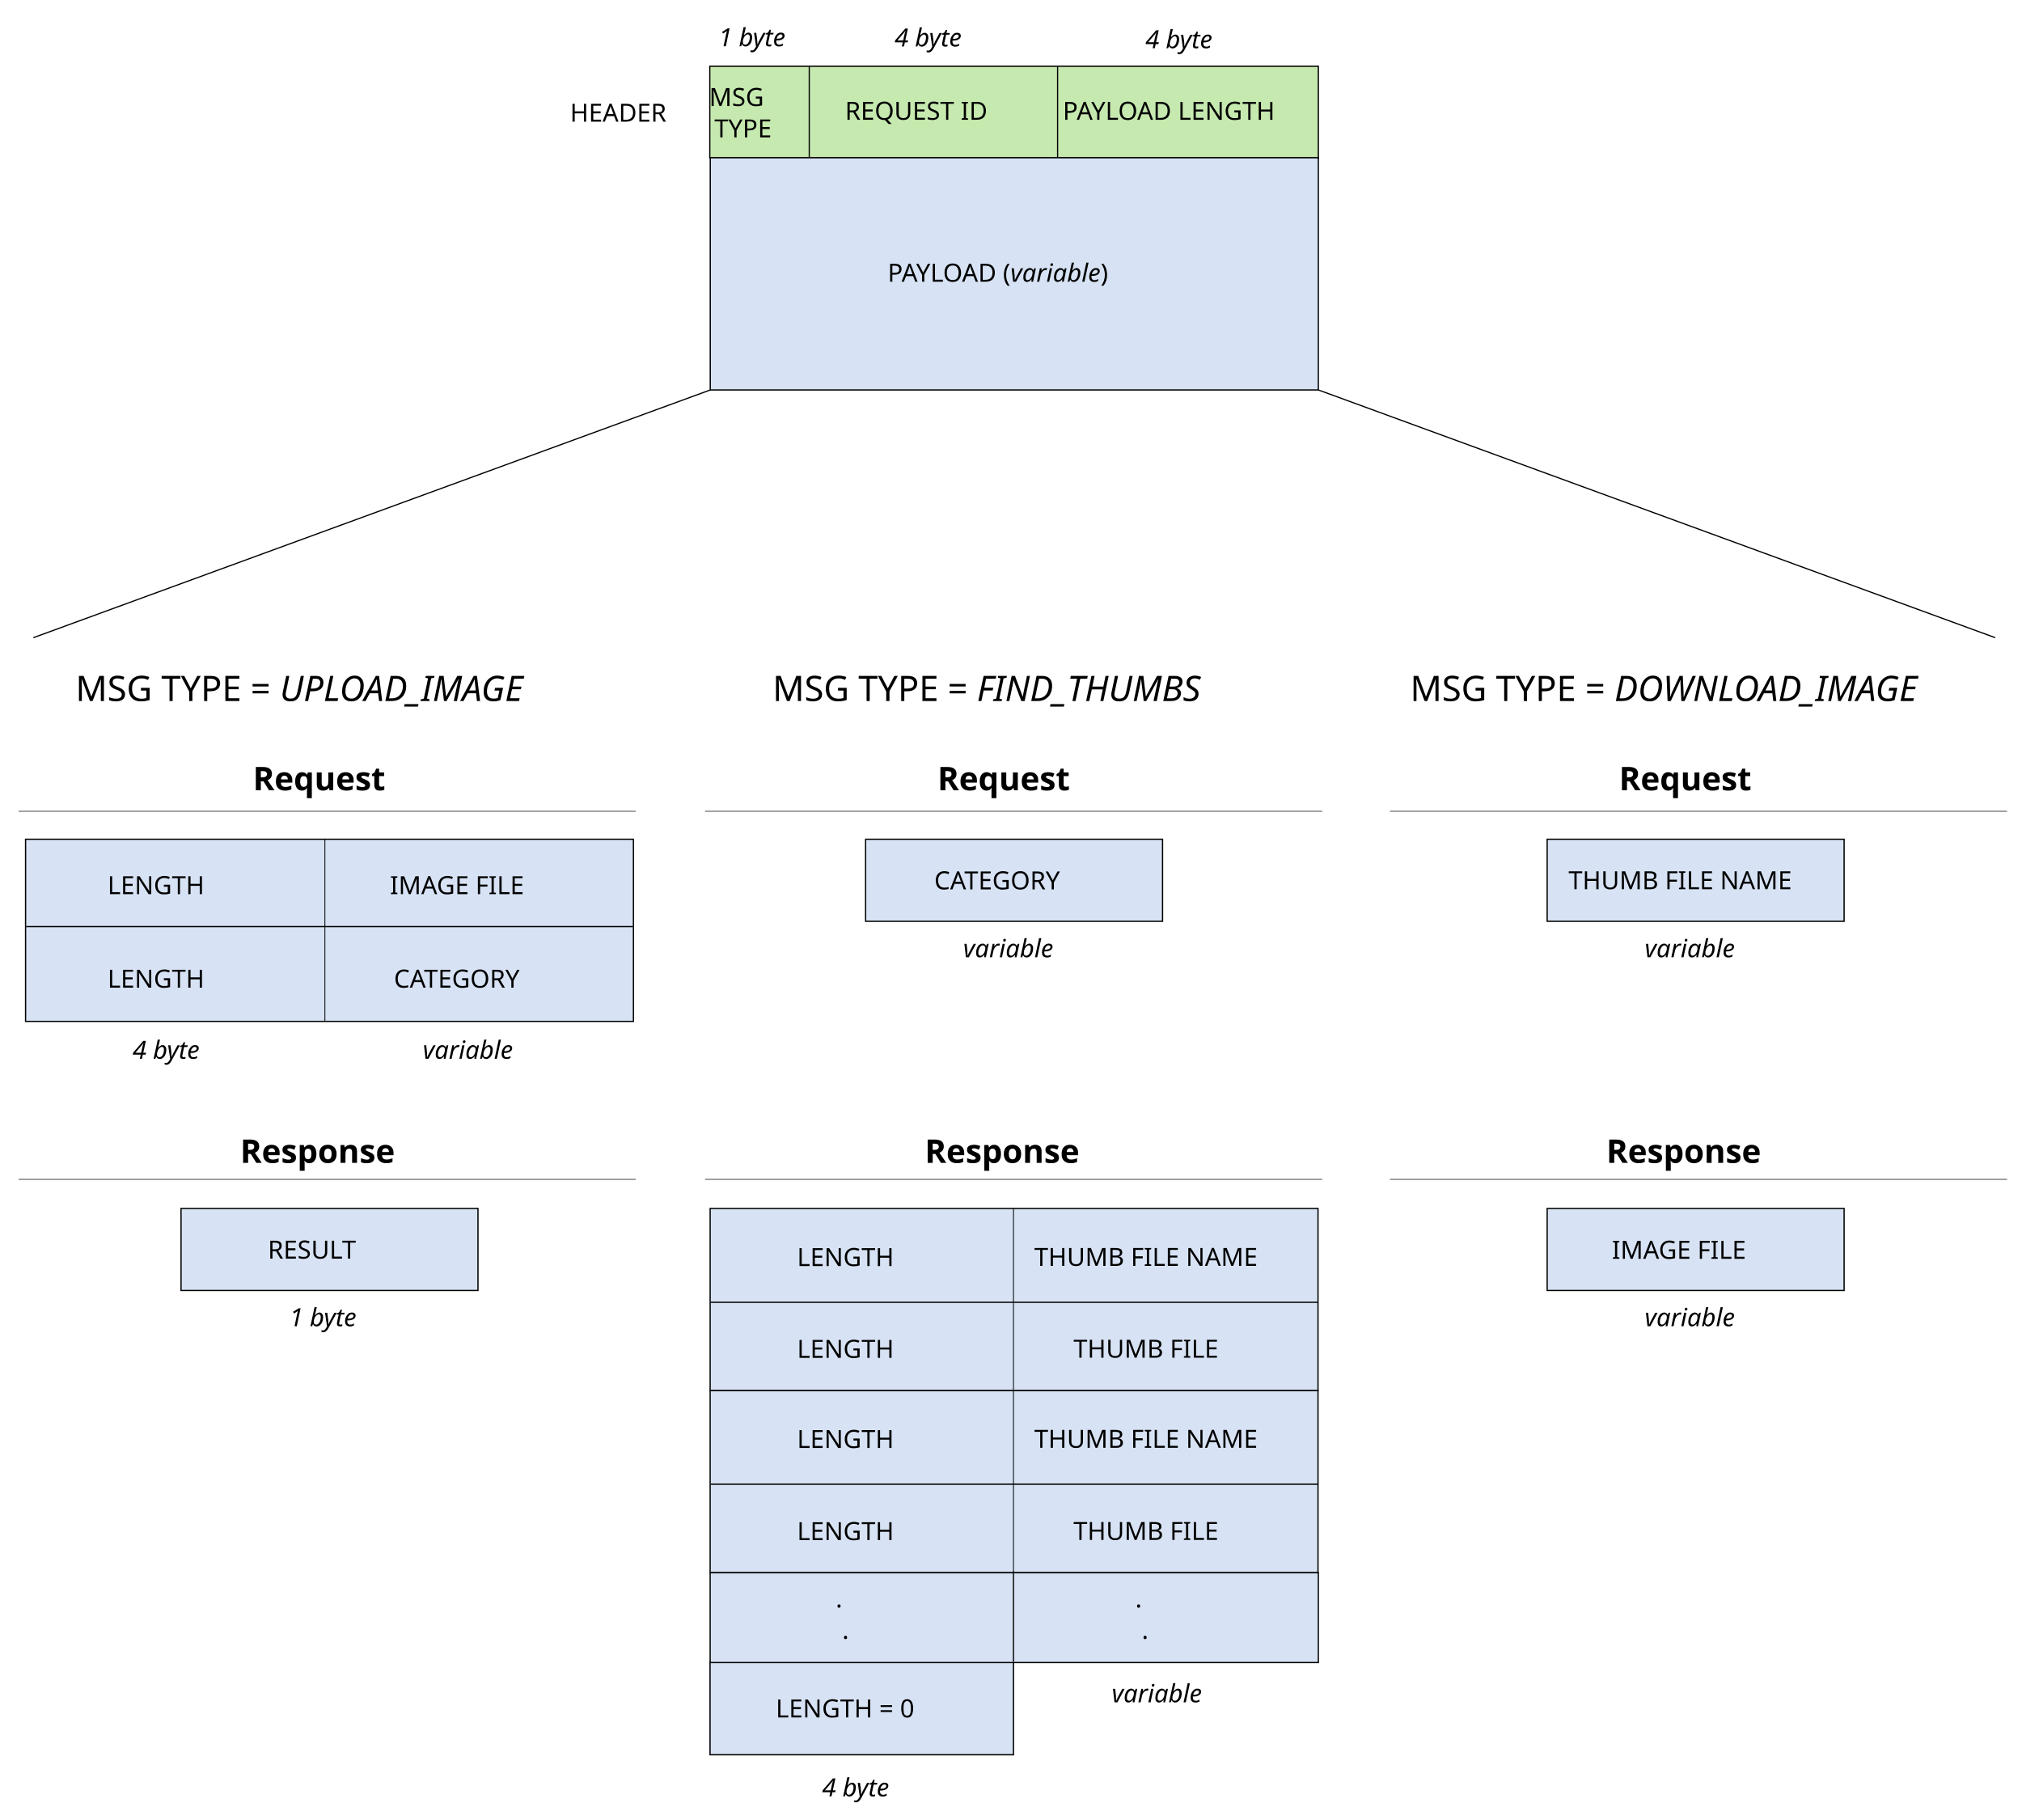
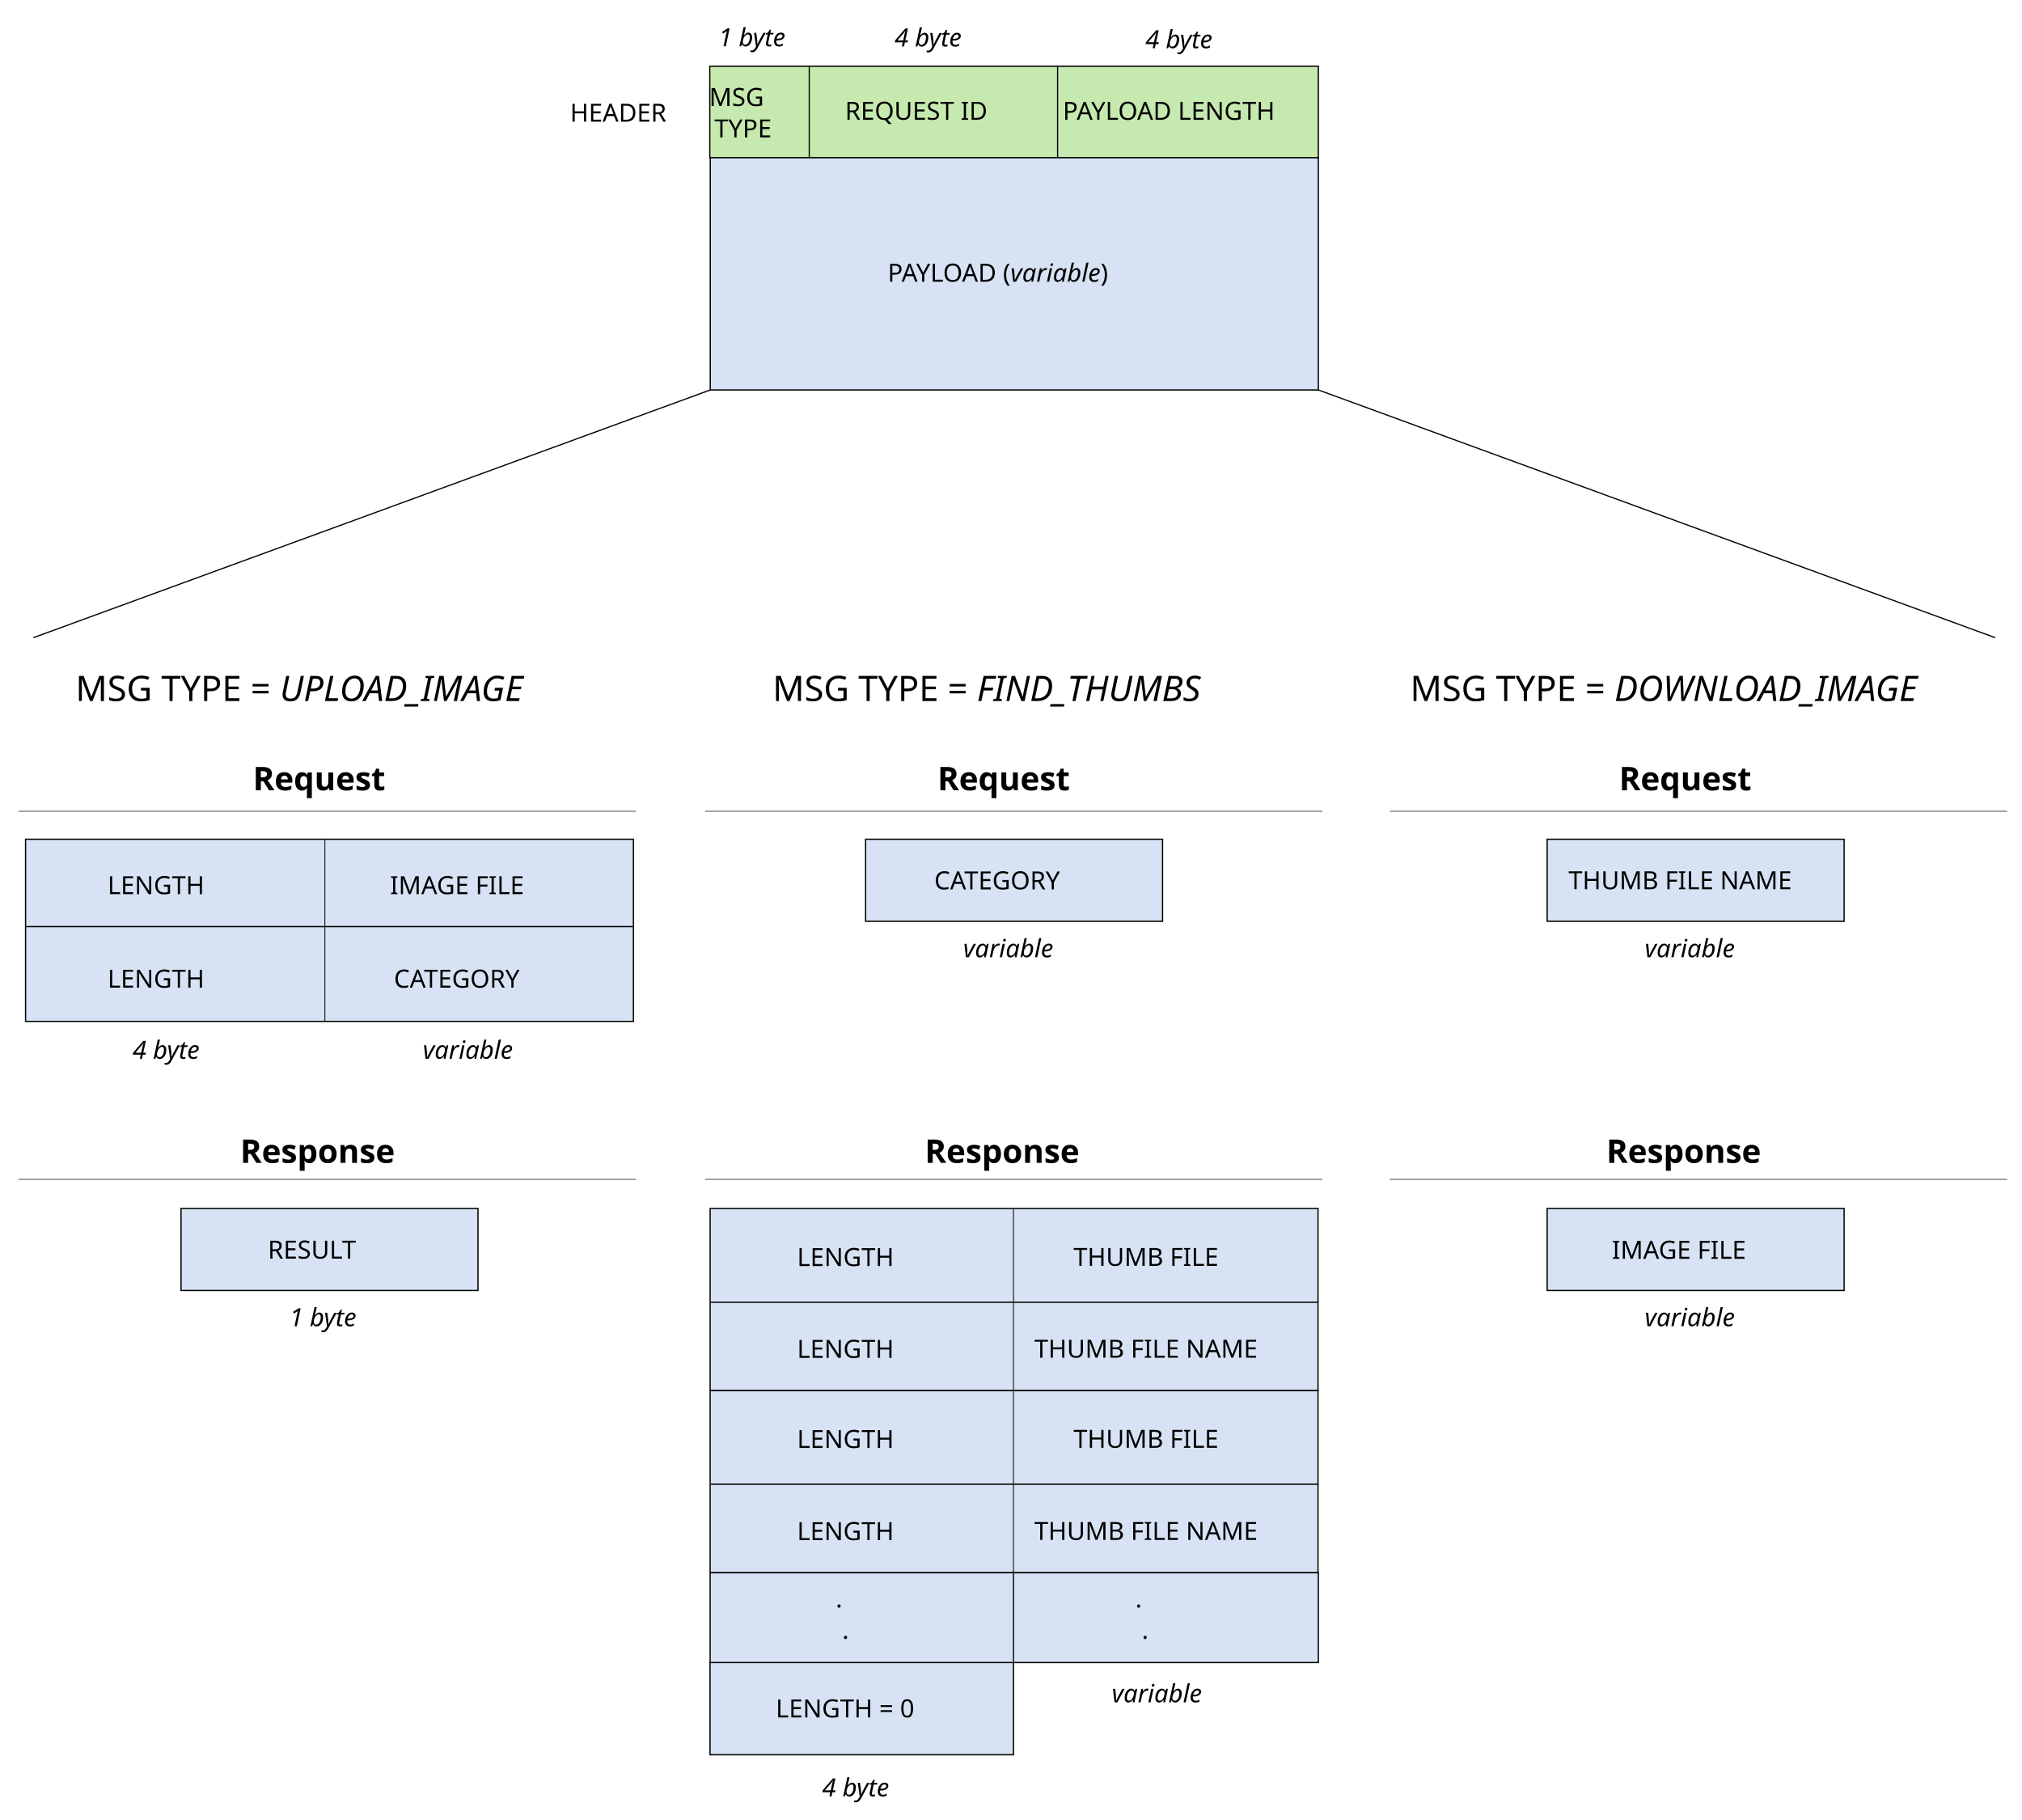
<svg xmlns="http://www.w3.org/2000/svg" width="284.5mm" height="256mm" viewBox="0 0 284.5 256" version="1.1" id="svg8">
  <defs id="defs2">
    </defs>
  <g id="layer1" transform="translate(0,-41)">
    <text xml:space="preserve" style="font-style:normal;font-weight:normal;font-size:3.528px;line-height:1.25;font-family:sans-serif;letter-spacing:0px;word-spacing:0px;fill:#000000;fill-opacity:1;stroke:none;stroke-width:0.265" x="59.909" y="32.228" id="text887">
      <tspan id="tspan885" x="59.909" y="35.349" style="stroke-width:0.265" />
    </text>
    <text xml:space="preserve" style="font-style:normal;font-weight:normal;font-size:3.528px;line-height:1.25;font-family:sans-serif;letter-spacing:0px;word-spacing:0px;fill:#000000;fill-opacity:1;stroke:none;stroke-width:0.265" x="10.624" y="139.624" id="text996">
      <tspan id="tspan994" x="10.624" y="139.624" style="font-size:4.939px;stroke-width:0.265">MSG TYPE = <tspan style="font-style:italic;font-variant:normal;font-weight:normal;font-stretch:normal;font-family:sans-serif;-inkscape-font-specification:'sans-serif Italic'" id="tspan4922">UPLOAD_IMAGE</tspan>
      </tspan>
    </text>
    <rect style="fill:#d7e3f4;fill-opacity:1;stroke:#000000;stroke-width:0.177;stroke-miterlimit:4;stroke-dasharray:none;stroke-dashoffset:0;stroke-opacity:1" id="rect52-9" width="85.529" height="25.626" x="3.597" y="159.071" />
    <text xml:space="preserve" style="font-style:normal;font-weight:normal;font-size:3.528px;line-height:1.25;font-family:sans-serif;letter-spacing:0px;word-spacing:0px;fill:#000000;fill-opacity:1;stroke:none;stroke-width:0.265" x="35.591" y="152.182" id="text1015">
      <tspan id="tspan1013" x="35.591" y="152.182" style="font-style:normal;font-variant:normal;font-weight:bold;font-stretch:normal;font-size:4.586px;font-family:sans-serif;-inkscape-font-specification:'sans-serif Bold';stroke-width:0.265">Request</tspan>
    </text>
    <text xml:space="preserve" style="font-style:normal;font-weight:normal;font-size:3.528px;line-height:1.25;font-family:sans-serif;letter-spacing:0px;word-spacing:0px;fill:#000000;fill-opacity:1;stroke:none;stroke-width:0.265" x="33.801" y="204.6" id="text1015-3">
      <tspan id="tspan1013-6" x="33.801" y="204.6" style="font-style:normal;font-variant:normal;font-weight:bold;font-stretch:normal;font-size:4.586px;font-family:sans-serif;-inkscape-font-specification:'sans-serif Bold';stroke-width:0.265">Response</tspan>
    </text>
    <path style="fill:none;stroke:#000000;stroke-width:0.177;stroke-linecap:butt;stroke-linejoin:miter;stroke-miterlimit:4;stroke-dasharray:none;stroke-opacity:1" d="m 56.528,33.205 c 28.509,0 57.018,0 85.526,0" id="path54-6" transform="matrix(0.9985114,0,0,1,-52.7691,138.1533)" />
    <path style="fill:none;stroke:#000000;stroke-width:0.118;stroke-linecap:butt;stroke-linejoin:miter;stroke-miterlimit:4;stroke-dasharray:none;stroke-opacity:1" d="m 74.839,25.33 c 0,3.779 0,7.559 0,11.339" id="path58-6-6" transform="matrix(1,0,0,2.257351,-29.12585,101.8392)" />
    <text xml:space="preserve" style="font-style:normal;font-weight:normal;font-size:3.528px;line-height:1.25;font-family:sans-serif;letter-spacing:0px;word-spacing:0px;fill:#000000;fill-opacity:1;stroke:none;stroke-width:0.265" x="24.239" y="166.793" id="text891-7-1">
      <tspan x="24.239" y="166.793" style="text-align:center;text-anchor:middle;stroke-width:0.265" id="tspan893-3-8">LENGTH</tspan>
    </text>
    <text xml:space="preserve" style="font-style:normal;font-weight:normal;font-size:3.528px;line-height:1.25;font-family:sans-serif;letter-spacing:0px;word-spacing:0px;fill:#000000;fill-opacity:1;stroke:none;stroke-width:0.265" x="66.594" y="166.793" id="text891-7-1-7">
      <tspan x="66.594" y="166.793" style="text-align:center;text-anchor:middle;stroke-width:0.265" id="tspan893-3-8-9">IMAGE FILE</tspan>
    </text>
    <text xml:space="preserve" style="font-style:normal;font-weight:normal;font-size:3.528px;line-height:1.25;font-family:sans-serif;letter-spacing:0px;word-spacing:0px;fill:#000000;fill-opacity:1;stroke:none;stroke-width:0.265" x="24.239" y="179.95" id="text891-7-1-2">
      <tspan x="24.239" y="179.95" style="text-align:center;text-anchor:middle;stroke-width:0.265" id="tspan893-3-8-0">LENGTH</tspan>
    </text>
    <text xml:space="preserve" style="font-style:normal;font-weight:normal;font-size:3.528px;line-height:1.25;font-family:sans-serif;letter-spacing:0px;word-spacing:0px;fill:#000000;fill-opacity:1;stroke:none;stroke-width:0.265" x="66.551" y="179.95" id="text891-7-1-23">
      <tspan x="66.551" y="179.95" style="text-align:center;text-anchor:middle;stroke-width:0.265" id="tspan893-3-8-7">CATEGORY</tspan>
    </text>
    <text xml:space="preserve" style="font-style:normal;font-weight:normal;font-size:3.528px;line-height:1.25;font-family:sans-serif;letter-spacing:0px;word-spacing:0px;fill:#000000;fill-opacity:1;stroke:none;stroke-width:0.265" x="18.66" y="189.957" id="text956-1-5">
      <tspan id="tspan954-2-9" x="18.66" y="189.957" style="font-style:italic;stroke-width:0.265">4 byte</tspan>
    </text>
    <text xml:space="preserve" style="font-style:normal;font-weight:normal;font-size:3.528px;line-height:1.25;font-family:sans-serif;letter-spacing:0px;word-spacing:0px;fill:#000000;fill-opacity:1;stroke:none;stroke-width:0.265" x="59.487" y="189.957" id="text956-1-2">
      <tspan id="tspan954-2-2" x="59.487" y="189.957" style="font-style:italic;stroke-width:0.265">variable</tspan>
    </text>
    <text xml:space="preserve" style="font-style:normal;font-weight:normal;font-size:3.528px;line-height:1.25;font-family:sans-serif;letter-spacing:0px;word-spacing:0px;fill:#000000;fill-opacity:1;stroke:none;stroke-width:0.265" x="108.705" y="139.624" id="text996-5">
      <tspan id="tspan994-5" x="108.705" y="139.624" style="font-size:4.939px;stroke-width:0.265">MSG TYPE = <tspan style="font-style:italic;font-variant:normal;font-weight:normal;font-stretch:normal;font-family:sans-serif;-inkscape-font-specification:'sans-serif Italic'" id="tspan4924">FIND_THUMBS</tspan>
      </tspan>
    </text>
    <rect style="fill:#d7e3f4;fill-opacity:1;stroke:#000000;stroke-width:0.177;stroke-miterlimit:4;stroke-dasharray:none;stroke-dashoffset:0;stroke-opacity:1" id="rect52-9-4" width="85.529" height="25.626" x="99.919" y="211.012" />
    <path style="fill:none;stroke:#000000;stroke-width:0.177;stroke-linecap:butt;stroke-linejoin:miter;stroke-miterlimit:4;stroke-dasharray:none;stroke-opacity:1" d="m 56.528,33.205 c 28.509,0 57.018,0 85.526,0" id="path54-6-3" transform="matrix(0.9985114,0,0,1,43.55273,191.0066)" />
    <path style="fill:none;stroke:#000000;stroke-width:0.118;stroke-linecap:butt;stroke-linejoin:miter;stroke-miterlimit:4;stroke-dasharray:none;stroke-opacity:1" d="m 74.839,25.33 c 0,3.779 0,7.559 0,11.339" id="path58-6-6-7" transform="matrix(1,0,0,2.257351,67.75942,153.787)" />
    <text xml:space="preserve" style="font-style:normal;font-weight:normal;font-size:3.528px;line-height:1.25;font-family:sans-serif;letter-spacing:0px;word-spacing:0px;fill:#000000;fill-opacity:1;stroke:none;stroke-width:0.265" x="121.261" y="219.116" id="text891-7-1-4">
      <tspan x="121.261" y="219.116" style="text-align:center;text-anchor:middle;stroke-width:0.265" id="tspan893-3-8-5">LENGTH</tspan>
    </text>
    <text xml:space="preserve" style="font-style:normal;font-weight:normal;font-size:3.528px;line-height:1.25;font-family:sans-serif;letter-spacing:0px;word-spacing:0px;fill:#000000;fill-opacity:1;stroke:none;stroke-width:0.265" x="163.532" y="219.093" id="text891-7-1-7-2">
-       <tspan x="163.532" y="219.093" style="text-align:center;text-anchor:middle;stroke-width:0.265" id="tspan893-3-8-9-5">THUMB FILE NAME</tspan>
+       <tspan x="163.532" y="219.093" style="text-align:center;text-anchor:middle;stroke-width:0.265" id="tspan893-3-8-9-5">THUMB FILE</tspan>
    </text>
    <text xml:space="preserve" style="font-style:normal;font-weight:normal;font-size:3.528px;line-height:1.25;font-family:sans-serif;letter-spacing:0px;word-spacing:0px;fill:#000000;fill-opacity:1;stroke:none;stroke-width:0.265" x="121.261" y="232.032" id="text891-7-1-2-4">
      <tspan x="121.261" y="232.032" style="text-align:center;text-anchor:middle;stroke-width:0.265" id="tspan893-3-8-0-7">LENGTH</tspan>
    </text>
    <text xml:space="preserve" style="font-style:normal;font-weight:normal;font-size:3.528px;line-height:1.25;font-family:sans-serif;letter-spacing:0px;word-spacing:0px;fill:#000000;fill-opacity:1;stroke:none;stroke-width:0.265" x="163.532" y="232.009" id="text891-7-1-23-4">
-       <tspan x="163.532" y="232.009" style="text-align:center;text-anchor:middle;stroke-width:0.265" id="tspan893-3-8-7-4">THUMB FILE</tspan>
+       <tspan x="163.532" y="232.009" style="text-align:center;text-anchor:middle;stroke-width:0.265" id="tspan893-3-8-7-4">THUMB FILE NAME</tspan>
    </text>
    <text xml:space="preserve" style="font-style:normal;font-weight:normal;font-size:3.528px;line-height:1.25;font-family:sans-serif;letter-spacing:0px;word-spacing:0px;fill:#000000;fill-opacity:1;stroke:none;stroke-width:0.265" x="115.682" y="293.722" id="text956-1-5-3">
      <tspan id="tspan954-2-9-0" x="115.682" y="293.722" style="font-style:italic;stroke-width:0.265">4 byte</tspan>
    </text>
    <text xml:space="preserve" style="font-style:normal;font-weight:normal;font-size:3.528px;line-height:1.25;font-family:sans-serif;letter-spacing:0px;word-spacing:0px;fill:#000000;fill-opacity:1;stroke:none;stroke-width:0.265" x="156.425" y="280.493" id="text956-1-2-7">
      <tspan id="tspan954-2-2-8" x="156.425" y="280.493" style="font-style:italic;stroke-width:0.265">variable</tspan>
    </text>
    <flowRoot xml:space="preserve" id="flowRoot1303" style="font-style:normal;font-weight:normal;font-size:13.333px;line-height:1.25;font-family:sans-serif;letter-spacing:0px;word-spacing:0px;fill:#000000;fill-opacity:1;stroke:none" transform="scale(0.2645833)">
      <flowRegion id="flowRegion1305">
        <rect id="rect1307" width="588.919" height="560.635" x="102.025" y="609.362" />
      </flowRegion>
      <flowPara id="flowPara1309" />
    </flowRoot>
    <flowRoot xml:space="preserve" id="flowRoot1311" style="font-style:normal;font-weight:normal;font-size:13.333px;line-height:1.25;font-family:sans-serif;letter-spacing:0px;word-spacing:0px;fill:#000000;fill-opacity:1;stroke:none" transform="scale(0.2645833)">
      <flowRegion id="flowRegion1313">
        <rect id="rect1315" width="627.305" height="450.528" x="83.843" y="592.19" />
      </flowRegion>
      <flowPara id="flowPara1317" />
    </flowRoot>
    <rect style="fill:#d7e3f4;fill-opacity:1;stroke:#000000;stroke-width:0.177;stroke-miterlimit:4;stroke-dasharray:none;stroke-dashoffset:0;stroke-opacity:1" id="rect52-9-4-8" width="41.78" height="11.544" x="121.794" y="159.071" />
    <text xml:space="preserve" style="font-style:normal;font-weight:normal;font-size:3.528px;line-height:1.25;font-family:sans-serif;letter-spacing:0px;word-spacing:0px;fill:#000000;fill-opacity:1;stroke:none;stroke-width:0.265" x="135.518" y="175.67" id="text956-1-2-7-6">
      <tspan id="tspan954-2-2-8-4" x="135.518" y="175.67" style="font-style:italic;stroke-width:0.265">variable</tspan>
    </text>
    <text xml:space="preserve" style="font-style:normal;font-weight:normal;font-size:3.528px;line-height:1.25;font-family:sans-serif;letter-spacing:0px;word-spacing:0px;fill:#000000;fill-opacity:1;stroke:none;stroke-width:0.265" x="142.582" y="166.127" id="text891-7-1-4-9">
      <tspan x="142.582" y="166.127" style="text-align:center;text-anchor:middle;stroke-width:0.265" id="tspan893-3-8-5-5">CATEGORY</tspan>
    </text>
    <rect style="fill:#d7e3f4;fill-opacity:1;stroke:#000000;stroke-width:0.177;stroke-miterlimit:4;stroke-dasharray:none;stroke-dashoffset:0;stroke-opacity:1" id="rect52-9-4-87" width="85.529" height="25.626" x="99.919" y="236.639" />
    <path style="fill:none;stroke:#000000;stroke-width:0.177;stroke-linecap:butt;stroke-linejoin:miter;stroke-miterlimit:4;stroke-dasharray:none;stroke-opacity:1" d="m 56.528,33.205 c 28.509,0 57.018,0 85.526,0" id="path54-6-3-1" transform="matrix(0.9985114,0,0,1,43.55273,216.6034)" />
    <path style="fill:none;stroke:#000000;stroke-width:0.118;stroke-linecap:butt;stroke-linejoin:miter;stroke-miterlimit:4;stroke-dasharray:none;stroke-opacity:1" d="m 74.839,25.33 c 0,3.779 0,7.559 0,11.339" id="path58-6-6-7-7" transform="matrix(1,0,0,2.257351,67.75942,179.3838)" />
    <text xml:space="preserve" style="font-style:normal;font-weight:normal;font-size:3.528px;line-height:1.25;font-family:sans-serif;letter-spacing:0px;word-spacing:0px;fill:#000000;fill-opacity:1;stroke:none;stroke-width:0.265" x="121.261" y="244.713" id="text891-7-1-4-2">
      <tspan x="121.261" y="244.713" style="text-align:center;text-anchor:middle;stroke-width:0.265" id="tspan893-3-8-5-7">LENGTH</tspan>
    </text>
    <text xml:space="preserve" style="font-style:normal;font-weight:normal;font-size:3.528px;line-height:1.25;font-family:sans-serif;letter-spacing:0px;word-spacing:0px;fill:#000000;fill-opacity:1;stroke:none;stroke-width:0.265" x="163.532" y="244.689" id="text891-7-1-7-2-2">
-       <tspan x="163.532" y="244.689" style="text-align:center;text-anchor:middle;stroke-width:0.265" id="tspan893-3-8-9-5-2">THUMB FILE NAME</tspan>
+       <tspan x="163.532" y="244.689" style="text-align:center;text-anchor:middle;stroke-width:0.265" id="tspan893-3-8-9-5-2">THUMB FILE</tspan>
    </text>
    <text xml:space="preserve" style="font-style:normal;font-weight:normal;font-size:3.528px;line-height:1.25;font-family:sans-serif;letter-spacing:0px;word-spacing:0px;fill:#000000;fill-opacity:1;stroke:none;stroke-width:0.265" x="121.261" y="257.67" id="text891-7-1-2-4-6">
      <tspan x="121.261" y="257.67" style="text-align:center;text-anchor:middle;stroke-width:0.265" id="tspan893-3-8-0-7-1">LENGTH</tspan>
    </text>
    <text xml:space="preserve" style="font-style:normal;font-weight:normal;font-size:3.528px;line-height:1.25;font-family:sans-serif;letter-spacing:0px;word-spacing:0px;fill:#000000;fill-opacity:1;stroke:none;stroke-width:0.265" x="163.532" y="257.647" id="text891-7-1-23-4-0">
-       <tspan x="163.532" y="257.647" style="text-align:center;text-anchor:middle;stroke-width:0.265" id="tspan893-3-8-7-4-6">THUMB FILE</tspan>
+       <tspan x="163.532" y="257.647" style="text-align:center;text-anchor:middle;stroke-width:0.265" id="tspan893-3-8-7-4-6">THUMB FILE NAME</tspan>
    </text>
    <rect style="fill:#d7e3f4;fill-opacity:1;stroke:#000000;stroke-width:0.182;stroke-miterlimit:4;stroke-dasharray:none;stroke-dashoffset:0;stroke-opacity:1" id="rect52-9-4-9" width="42.694" height="13.067" x="99.904" y="274.804" />
    <text xml:space="preserve" style="font-style:normal;font-weight:normal;font-size:3.528px;line-height:1.25;font-family:sans-serif;letter-spacing:0px;word-spacing:0px;fill:#000000;fill-opacity:1;stroke:none;stroke-width:0.265" x="87.495" y="266.907" id="text891-7-1-4-0">
      <tspan x="87.495" y="270.029" style="text-align:center;text-anchor:middle;stroke-width:0.265" id="tspan893-3-8-5-9" />
    </text>
    <text xml:space="preserve" style="font-style:normal;font-weight:normal;font-size:3.528px;line-height:1.25;font-family:sans-serif;letter-spacing:0px;word-spacing:0px;fill:#000000;fill-opacity:1;stroke:none;stroke-width:0.265" x="121.196" y="282.621" id="text891-7-1-2-4-7">
      <tspan x="121.196" y="282.621" style="text-align:center;text-anchor:middle;stroke-width:0.265" id="tspan893-3-8-0-7-11">LENGTH = 0</tspan>
    </text>
    <text xml:space="preserve" style="font-style:normal;font-weight:normal;font-size:3.528px;line-height:1.25;font-family:sans-serif;letter-spacing:0px;word-spacing:0px;fill:#000000;fill-opacity:1;stroke:none;stroke-width:0.265" x="130.94" y="279.736" id="text891-7-1-23-4-5">
      <tspan x="130.94" y="282.858" style="text-align:center;text-anchor:middle;stroke-width:0.265" id="tspan893-3-8-7-4-9" />
    </text>
    <text xml:space="preserve" style="font-style:normal;font-weight:normal;font-size:3.528px;line-height:1.25;font-family:sans-serif;letter-spacing:0px;word-spacing:0px;fill:#000000;fill-opacity:1;stroke:none;stroke-width:0.265" x="130.94" y="292.504" id="text891-7-1-7-2-8">
      <tspan x="130.94" y="295.625" style="text-align:center;text-anchor:middle;stroke-width:0.265" id="tspan893-3-8-9-5-5" />
    </text>
    <text xml:space="preserve" style="font-style:normal;font-weight:normal;font-size:3.528px;line-height:1.25;font-family:sans-serif;letter-spacing:0px;word-spacing:0px;fill:#000000;fill-opacity:1;stroke:none;stroke-width:0.265" x="198.412" y="139.624" id="text996-3">
      <tspan id="tspan994-0" x="198.412" y="139.624" style="font-size:4.939px;stroke-width:0.265">MSG TYPE = <tspan style="font-style:italic;font-variant:normal;font-weight:normal;font-stretch:normal;font-family:sans-serif;-inkscape-font-specification:'sans-serif Italic'" id="tspan4926">DOWNLOAD_IMAGE</tspan>
      </tspan>
    </text>
    <rect style="fill:#d7e3f4;fill-opacity:1;stroke:#000000;stroke-width:0.177;stroke-miterlimit:4;stroke-dasharray:none;stroke-dashoffset:0;stroke-opacity:1" id="rect52-9-4-8-9" width="41.78" height="11.544" x="217.69" y="159.071" />
    <text xml:space="preserve" style="font-style:normal;font-weight:normal;font-size:3.528px;line-height:1.25;font-family:sans-serif;letter-spacing:0px;word-spacing:0px;fill:#000000;fill-opacity:1;stroke:none;stroke-width:0.265" x="231.413" y="175.67" id="text956-1-2-7-6-7">
      <tspan id="tspan954-2-2-8-4-5" x="231.413" y="175.67" style="font-style:italic;stroke-width:0.265">variable</tspan>
    </text>
    <text xml:space="preserve" style="font-style:normal;font-weight:normal;font-size:3.528px;line-height:1.25;font-family:sans-serif;letter-spacing:0px;word-spacing:0px;fill:#000000;fill-opacity:1;stroke:none;stroke-width:0.265" x="238.699" y="166.104" id="text891-7-1-4-9-3">
      <tspan x="238.699" y="166.104" style="text-align:center;text-anchor:middle;stroke-width:0.265" id="tspan893-3-8-5-5-8">THUMB FILE NAME</tspan>
    </text>
    <rect style="fill:#d7e3f4;fill-opacity:1;stroke:#000000;stroke-width:0.177;stroke-miterlimit:4;stroke-dasharray:none;stroke-dashoffset:0;stroke-opacity:1" id="rect52-9-4-8-9-1" width="41.78" height="11.544" x="217.69" y="211.012" />
    <text xml:space="preserve" style="font-style:normal;font-weight:normal;font-size:3.528px;line-height:1.25;font-family:sans-serif;letter-spacing:0px;word-spacing:0px;fill:#000000;fill-opacity:1;stroke:none;stroke-width:0.265" x="231.413" y="227.577" id="text956-1-2-7-6-7-8">
      <tspan id="tspan954-2-2-8-4-5-9" x="231.413" y="227.577" style="font-style:italic;stroke-width:0.265">variable</tspan>
    </text>
    <text xml:space="preserve" style="font-style:normal;font-weight:normal;font-size:3.528px;line-height:1.25;font-family:sans-serif;letter-spacing:0px;word-spacing:0px;fill:#000000;fill-opacity:1;stroke:none;stroke-width:0.265" x="238.521" y="218.092" id="text891-7-1-4-9-3-6">
      <tspan x="238.521" y="218.092" style="text-align:center;text-anchor:middle;stroke-width:0.265" id="tspan893-3-8-5-5-8-4">IMAGE FILE</tspan>
    </text>
    <rect style="fill:#c6e9af;fill-opacity:1;stroke:#000000;stroke-width:0.177;stroke-miterlimit:4;stroke-dasharray:none;stroke-dashoffset:0;stroke-opacity:1" id="rect52" width="85.623" height="12.893" x="99.87" y="50.323" />
    <path style="fill:none;stroke:#000000;stroke-width:0.166;stroke-linecap:butt;stroke-linejoin:miter;stroke-miterlimit:4;stroke-dasharray:none;stroke-opacity:1" d="m 74.839,25.33 c 0,3.779 0,7.559 0,11.339" id="path58" transform="matrix(1,0,0,1.132164,39.02441,21.56933)" />
    <path style="fill:none;stroke:#000000;stroke-width:0.167;stroke-linecap:butt;stroke-linejoin:miter;stroke-miterlimit:4;stroke-dasharray:none;stroke-opacity:1" d="m 74.839,25.33 c 0,3.779 0,7.559 0,11.339" id="path58-6" transform="matrix(1,0,0,1.123744,73.96832,21.8754)" />
    <text xml:space="preserve" style="font-style:normal;font-weight:normal;font-size:3.528px;line-height:1.25;font-family:sans-serif;letter-spacing:0px;word-spacing:0px;fill:#000000;fill-opacity:1;stroke:none;stroke-width:0.265" x="106.841" y="55.916" id="text891">
      <tspan id="tspan889" x="106.841" y="55.916" style="text-align:center;text-anchor:middle;stroke-width:0.265">MSG</tspan>
      <tspan x="106.841" y="60.326" style="text-align:center;text-anchor:middle;stroke-width:0.265" id="tspan893">TYPE</tspan>
    </text>
    <text xml:space="preserve" style="font-style:normal;font-weight:normal;font-size:3.528px;line-height:1.25;font-family:sans-serif;letter-spacing:0px;word-spacing:0px;fill:#000000;fill-opacity:1;stroke:none;stroke-width:0.265" x="131.213" y="57.855" id="text891-7">
      <tspan x="131.213" y="57.855" style="text-align:center;text-anchor:middle;stroke-width:0.265" id="tspan893-3">REQUEST ID</tspan>
    </text>
    <text xml:space="preserve" style="font-style:normal;font-weight:normal;font-size:3.528px;line-height:1.25;font-family:sans-serif;letter-spacing:0px;word-spacing:0px;fill:#000000;fill-opacity:1;stroke:none;stroke-width:0.265" x="166.749" y="57.862" id="text891-7-5">
      <tspan x="166.749" y="57.862" style="text-align:center;text-anchor:middle;stroke-width:0.265" id="tspan893-3-6">PAYLOAD LENGTH</tspan>
    </text>
    <text xml:space="preserve" style="font-style:normal;font-weight:normal;font-size:3.528px;line-height:1.25;font-family:sans-serif;letter-spacing:0px;word-spacing:0px;fill:#000000;fill-opacity:1;stroke:none;stroke-width:0.265" x="101.088" y="47.506" id="text956">
      <tspan id="tspan954" x="101.088" y="47.506" style="font-style:italic;stroke-width:0.265">1 byte</tspan>
    </text>
    <text xml:space="preserve" style="font-style:normal;font-weight:normal;font-size:3.528px;line-height:1.25;font-family:sans-serif;letter-spacing:0px;word-spacing:0px;fill:#000000;fill-opacity:1;stroke:none;stroke-width:0.265" x="125.88" y="47.535" id="text956-1">
      <tspan id="tspan954-2" x="125.88" y="47.535" style="font-style:italic;stroke-width:0.265">4 byte</tspan>
    </text>
    <text xml:space="preserve" style="font-style:normal;font-weight:normal;font-size:3.528px;line-height:1.25;font-family:sans-serif;letter-spacing:0px;word-spacing:0px;fill:#000000;fill-opacity:1;stroke:none;stroke-width:0.265" x="161.169" y="47.78" id="text956-1-7">
      <tspan id="tspan954-2-0" x="161.169" y="47.78" style="font-style:italic;stroke-width:0.265">4 byte</tspan>
    </text>
    <rect style="fill:#d7e3f4;fill-opacity:1;stroke:#000000;stroke-width:0.177;stroke-miterlimit:4;stroke-dasharray:none;stroke-dashoffset:0;stroke-opacity:1" id="rect52-5" width="85.558" height="32.671" x="99.936" y="63.191" />
    <text xml:space="preserve" style="font-style:normal;font-weight:normal;font-size:3.528px;line-height:1.25;font-family:sans-serif;letter-spacing:0px;word-spacing:0px;fill:#000000;fill-opacity:1;stroke:none;stroke-width:0.265" x="142.694" y="80.634" id="text891-7-5-2">
      <tspan x="142.694" y="80.634" style="text-align:center;text-anchor:middle;stroke-width:0.265" id="tspan893-3-6-9">PAYLOAD (<tspan style="font-style:italic;stroke-width:0.265" id="tspan1151">variable</tspan>)</tspan>
    </text>
    <text xml:space="preserve" style="font-style:normal;font-weight:normal;font-size:3.528px;line-height:1.25;font-family:sans-serif;letter-spacing:0px;word-spacing:0px;fill:#000000;fill-opacity:1;stroke:none;stroke-width:0.265" x="89.279" y="58.118" id="text891-7-5-3">
      <tspan x="89.279" y="58.118" style="font-size:3.528px;text-align:center;text-anchor:middle;stroke-width:0.265" id="tspan893-3-6-5">HEADER</tspan>
    </text>
    <rect style="fill:#d7e3f4;fill-opacity:1;stroke:#000000;stroke-width:0.177;stroke-miterlimit:4;stroke-dasharray:none;stroke-dashoffset:0;stroke-opacity:1" id="rect52-9-4-9-6" width="85.575" height="12.633" x="99.919" y="262.265" />
    <path style="fill:none;stroke:#000000;stroke-width:0.167;stroke-linecap:butt;stroke-linejoin:miter;stroke-miterlimit:4;stroke-dasharray:none;stroke-opacity:1" d="m 74.839,25.33 c 0,3.779 0,7.559 0,11.339" id="path58-6-6-7-9" transform="matrix(1,0,0,1.124018,67.75942,233.5873)" />
    <rect style="fill:#d7e3f4;fill-opacity:1;stroke:#000000;stroke-width:0.177;stroke-miterlimit:4;stroke-dasharray:none;stroke-dashoffset:0;stroke-opacity:1" id="rect52-9-4-8-2" width="41.78" height="11.544" x="25.472" y="211.012" />
    <text xml:space="preserve" style="font-style:normal;font-weight:normal;font-size:3.528px;line-height:1.25;font-family:sans-serif;letter-spacing:0px;word-spacing:0px;fill:#000000;fill-opacity:1;stroke:none;stroke-width:0.265" x="46.184" y="218.069" id="text891-7-1-4-9-2">
      <tspan x="46.184" y="218.069" style="text-align:center;text-anchor:middle;stroke-width:0.265" id="tspan893-3-8-5-5-7">RESULT</tspan>
    </text>
    <text xml:space="preserve" style="font-style:normal;font-weight:normal;font-size:3.528px;line-height:1.25;font-family:sans-serif;letter-spacing:0px;word-spacing:0px;fill:#000000;fill-opacity:1;stroke:none;stroke-width:0.265" x="121.264" y="267.142" id="text891-7-1-2-4-6-0">
      <tspan x="121.264" y="267.142" style="text-align:center;text-anchor:middle;stroke-width:0.265" id="tspan893-3-8-0-7-1-2">.</tspan>
      <tspan x="121.264" y="271.552" style="text-align:center;text-anchor:middle;stroke-width:0.265" id="tspan4952">.</tspan>
    </text>
    <text xml:space="preserve" style="font-style:normal;font-weight:normal;font-size:3.528px;line-height:1.25;font-family:sans-serif;letter-spacing:0px;word-spacing:0px;fill:#000000;fill-opacity:1;stroke:none;stroke-width:0.265" x="163.415" y="267.142" id="text891-7-1-2-4-6-0-3">
      <tspan x="163.415" y="267.142" style="text-align:center;text-anchor:middle;stroke-width:0.265" id="tspan893-3-8-0-7-1-2-7">.</tspan>
      <tspan x="163.415" y="271.552" style="text-align:center;text-anchor:middle;stroke-width:0.265" id="tspan4952-5">.</tspan>
    </text>
    <text xml:space="preserve" style="font-style:normal;font-weight:normal;font-size:3.528px;line-height:1.25;font-family:sans-serif;letter-spacing:0px;word-spacing:0px;fill:#000000;fill-opacity:1;stroke:none;stroke-width:0.265" x="131.912" y="152.182" id="text1015-36">
      <tspan id="tspan1013-7" x="131.912" y="152.182" style="font-style:normal;font-variant:normal;font-weight:bold;font-stretch:normal;font-size:4.586px;font-family:sans-serif;-inkscape-font-specification:'sans-serif Bold';stroke-width:0.265">Request</tspan>
    </text>
    <text xml:space="preserve" style="font-style:normal;font-weight:normal;font-size:3.528px;line-height:1.25;font-family:sans-serif;letter-spacing:0px;word-spacing:0px;fill:#000000;fill-opacity:1;stroke:none;stroke-width:0.265" x="130.123" y="204.6" id="text1015-3-5">
      <tspan id="tspan1013-6-3" x="130.123" y="204.6" style="font-style:normal;font-variant:normal;font-weight:bold;font-stretch:normal;font-size:4.586px;font-family:sans-serif;-inkscape-font-specification:'sans-serif Bold';stroke-width:0.265">Response</tspan>
    </text>
    <text xml:space="preserve" style="font-style:normal;font-weight:normal;font-size:3.528px;line-height:1.25;font-family:sans-serif;letter-spacing:0px;word-spacing:0px;fill:#000000;fill-opacity:1;stroke:none;stroke-width:0.265" x="227.808" y="152.182" id="text1015-5">
      <tspan id="tspan1013-62" x="227.808" y="152.182" style="font-style:normal;font-variant:normal;font-weight:bold;font-stretch:normal;font-size:4.586px;font-family:sans-serif;-inkscape-font-specification:'sans-serif Bold';stroke-width:0.265">Request</tspan>
    </text>
    <text xml:space="preserve" style="font-style:normal;font-weight:normal;font-size:3.528px;line-height:1.25;font-family:sans-serif;letter-spacing:0px;word-spacing:0px;fill:#000000;fill-opacity:1;stroke:none;stroke-width:0.265" x="226.019" y="204.6" id="text1015-3-9">
      <tspan id="tspan1013-6-1" x="226.019" y="204.6" style="font-style:normal;font-variant:normal;font-weight:bold;font-stretch:normal;font-size:4.586px;font-family:sans-serif;-inkscape-font-specification:'sans-serif Bold';stroke-width:0.265">Response</tspan>
    </text>
    <path style="fill:none;stroke:#7f7d7d;stroke-width:0.166;stroke-linecap:butt;stroke-linejoin:miter;stroke-miterlimit:4;stroke-dasharray:none;stroke-opacity:1" d="m 74.839,73.905 c 0,25.566 0,51.133 0,76.7" id="path58-7-7" transform="matrix(0,1,-1.132164,0,173.1267,80.29393)" />
    <path style="fill:none;stroke:#7f7d7d;stroke-width:0.166;stroke-linecap:butt;stroke-linejoin:miter;stroke-miterlimit:4;stroke-dasharray:none;stroke-opacity:1" d="m 74.839,73.905 c 0,25.566 0,51.133 0,76.7" id="path58-7-7-9" transform="matrix(0,1,-1.132164,0,173.1267,132.0782)" />
    <path style="fill:none;stroke:#7f7d7d;stroke-width:0.166;stroke-linecap:butt;stroke-linejoin:miter;stroke-miterlimit:4;stroke-dasharray:none;stroke-opacity:1" d="m 74.839,73.905 c 0,25.566 0,51.133 0,76.7" id="path58-7-7-6" transform="matrix(0,1,-1.132164,0,269.7128,80.29393)" />
    <path style="fill:none;stroke:#7f7d7d;stroke-width:0.166;stroke-linecap:butt;stroke-linejoin:miter;stroke-miterlimit:4;stroke-dasharray:none;stroke-opacity:1" d="m 74.839,73.905 c 0,25.566 0,51.133 0,76.7" id="path58-7-7-2" transform="matrix(0,1,-1.132164,0,269.7128,132.0787)" />
    <path style="fill:none;stroke:#7f7d7d;stroke-width:0.166;stroke-linecap:butt;stroke-linejoin:miter;stroke-miterlimit:4;stroke-dasharray:none;stroke-opacity:1" d="m 74.839,73.905 c 0,25.566 0,51.133 0,76.7" id="path58-7-7-6-1" transform="matrix(0,1,-1.132164,0,366.0746,80.29393)" />
    <path style="fill:none;stroke:#7f7d7d;stroke-width:0.166;stroke-linecap:butt;stroke-linejoin:miter;stroke-miterlimit:4;stroke-dasharray:none;stroke-opacity:1" d="m 74.839,73.905 c 0,25.566 0,51.133 0,76.7" id="path58-7-7-6-7" transform="matrix(0,1,-1.132164,0,366.0746,132.0787)" />
    <text xml:space="preserve" style="font-style:normal;font-weight:normal;font-size:3.528px;line-height:1.25;font-family:sans-serif;letter-spacing:0px;word-spacing:0px;fill:#000000;fill-opacity:1;stroke:none;stroke-width:0.265" x="40.728" y="227.577" id="text956-3">
      <tspan id="tspan954-6" x="40.728" y="227.577" style="font-style:italic;stroke-width:0.265">1 byte</tspan>
    </text>
    <path style="fill:none;stroke:#000000;stroke-width:0.166;stroke-linecap:butt;stroke-linejoin:miter;stroke-miterlimit:4;stroke-dasharray:none;stroke-opacity:1" d="m 118.563,-41.17 c 11.617,28.042 23.235,56.084 34.853,84.127" id="path58-7-7-6-9" transform="matrix(0,1,-1.132164,0,53.32498,-22.70074)" />
    <path style="fill:none;stroke:#000000;stroke-width:0.166;stroke-linecap:butt;stroke-linejoin:miter;stroke-miterlimit:4;stroke-dasharray:none;stroke-opacity:1" d="m 118.563,-41.17 c 11.617,28.042 23.235,56.084 34.853,84.127" id="path58-7-7-6-9-2" transform="matrix(0,-1,-1.132164,0,234.1284,249.2784)" />
  </g>
</svg>
